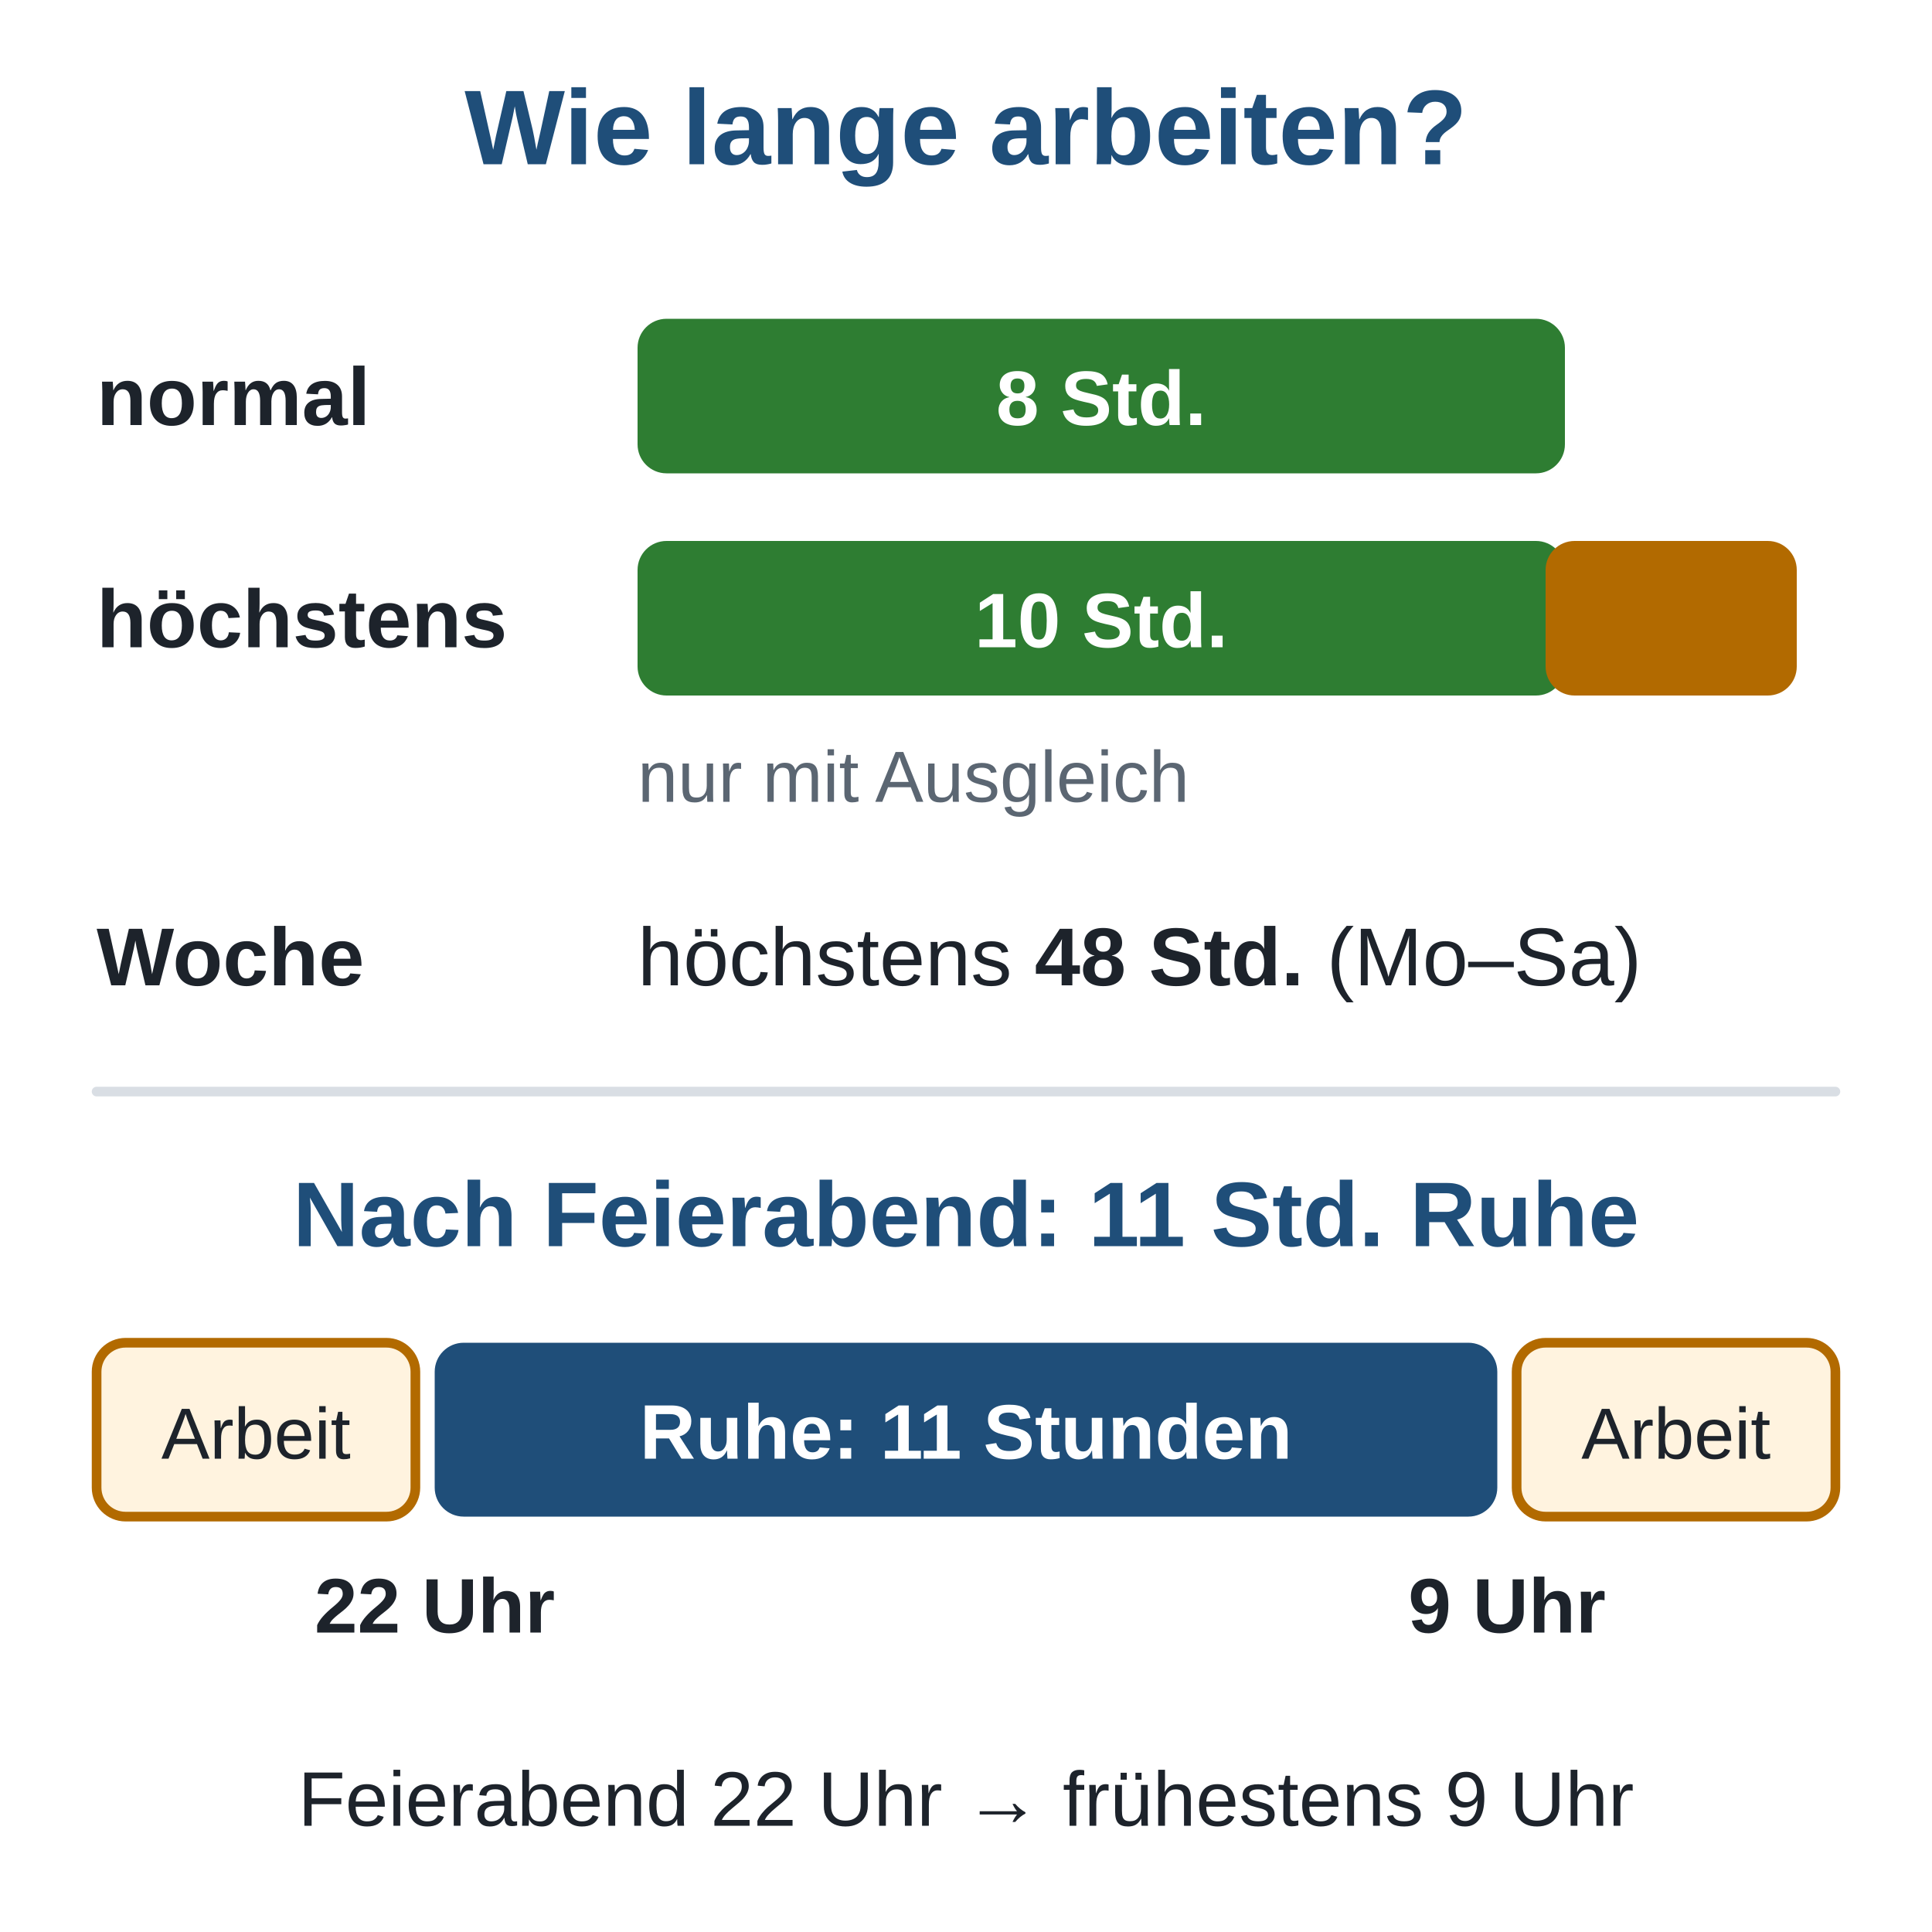
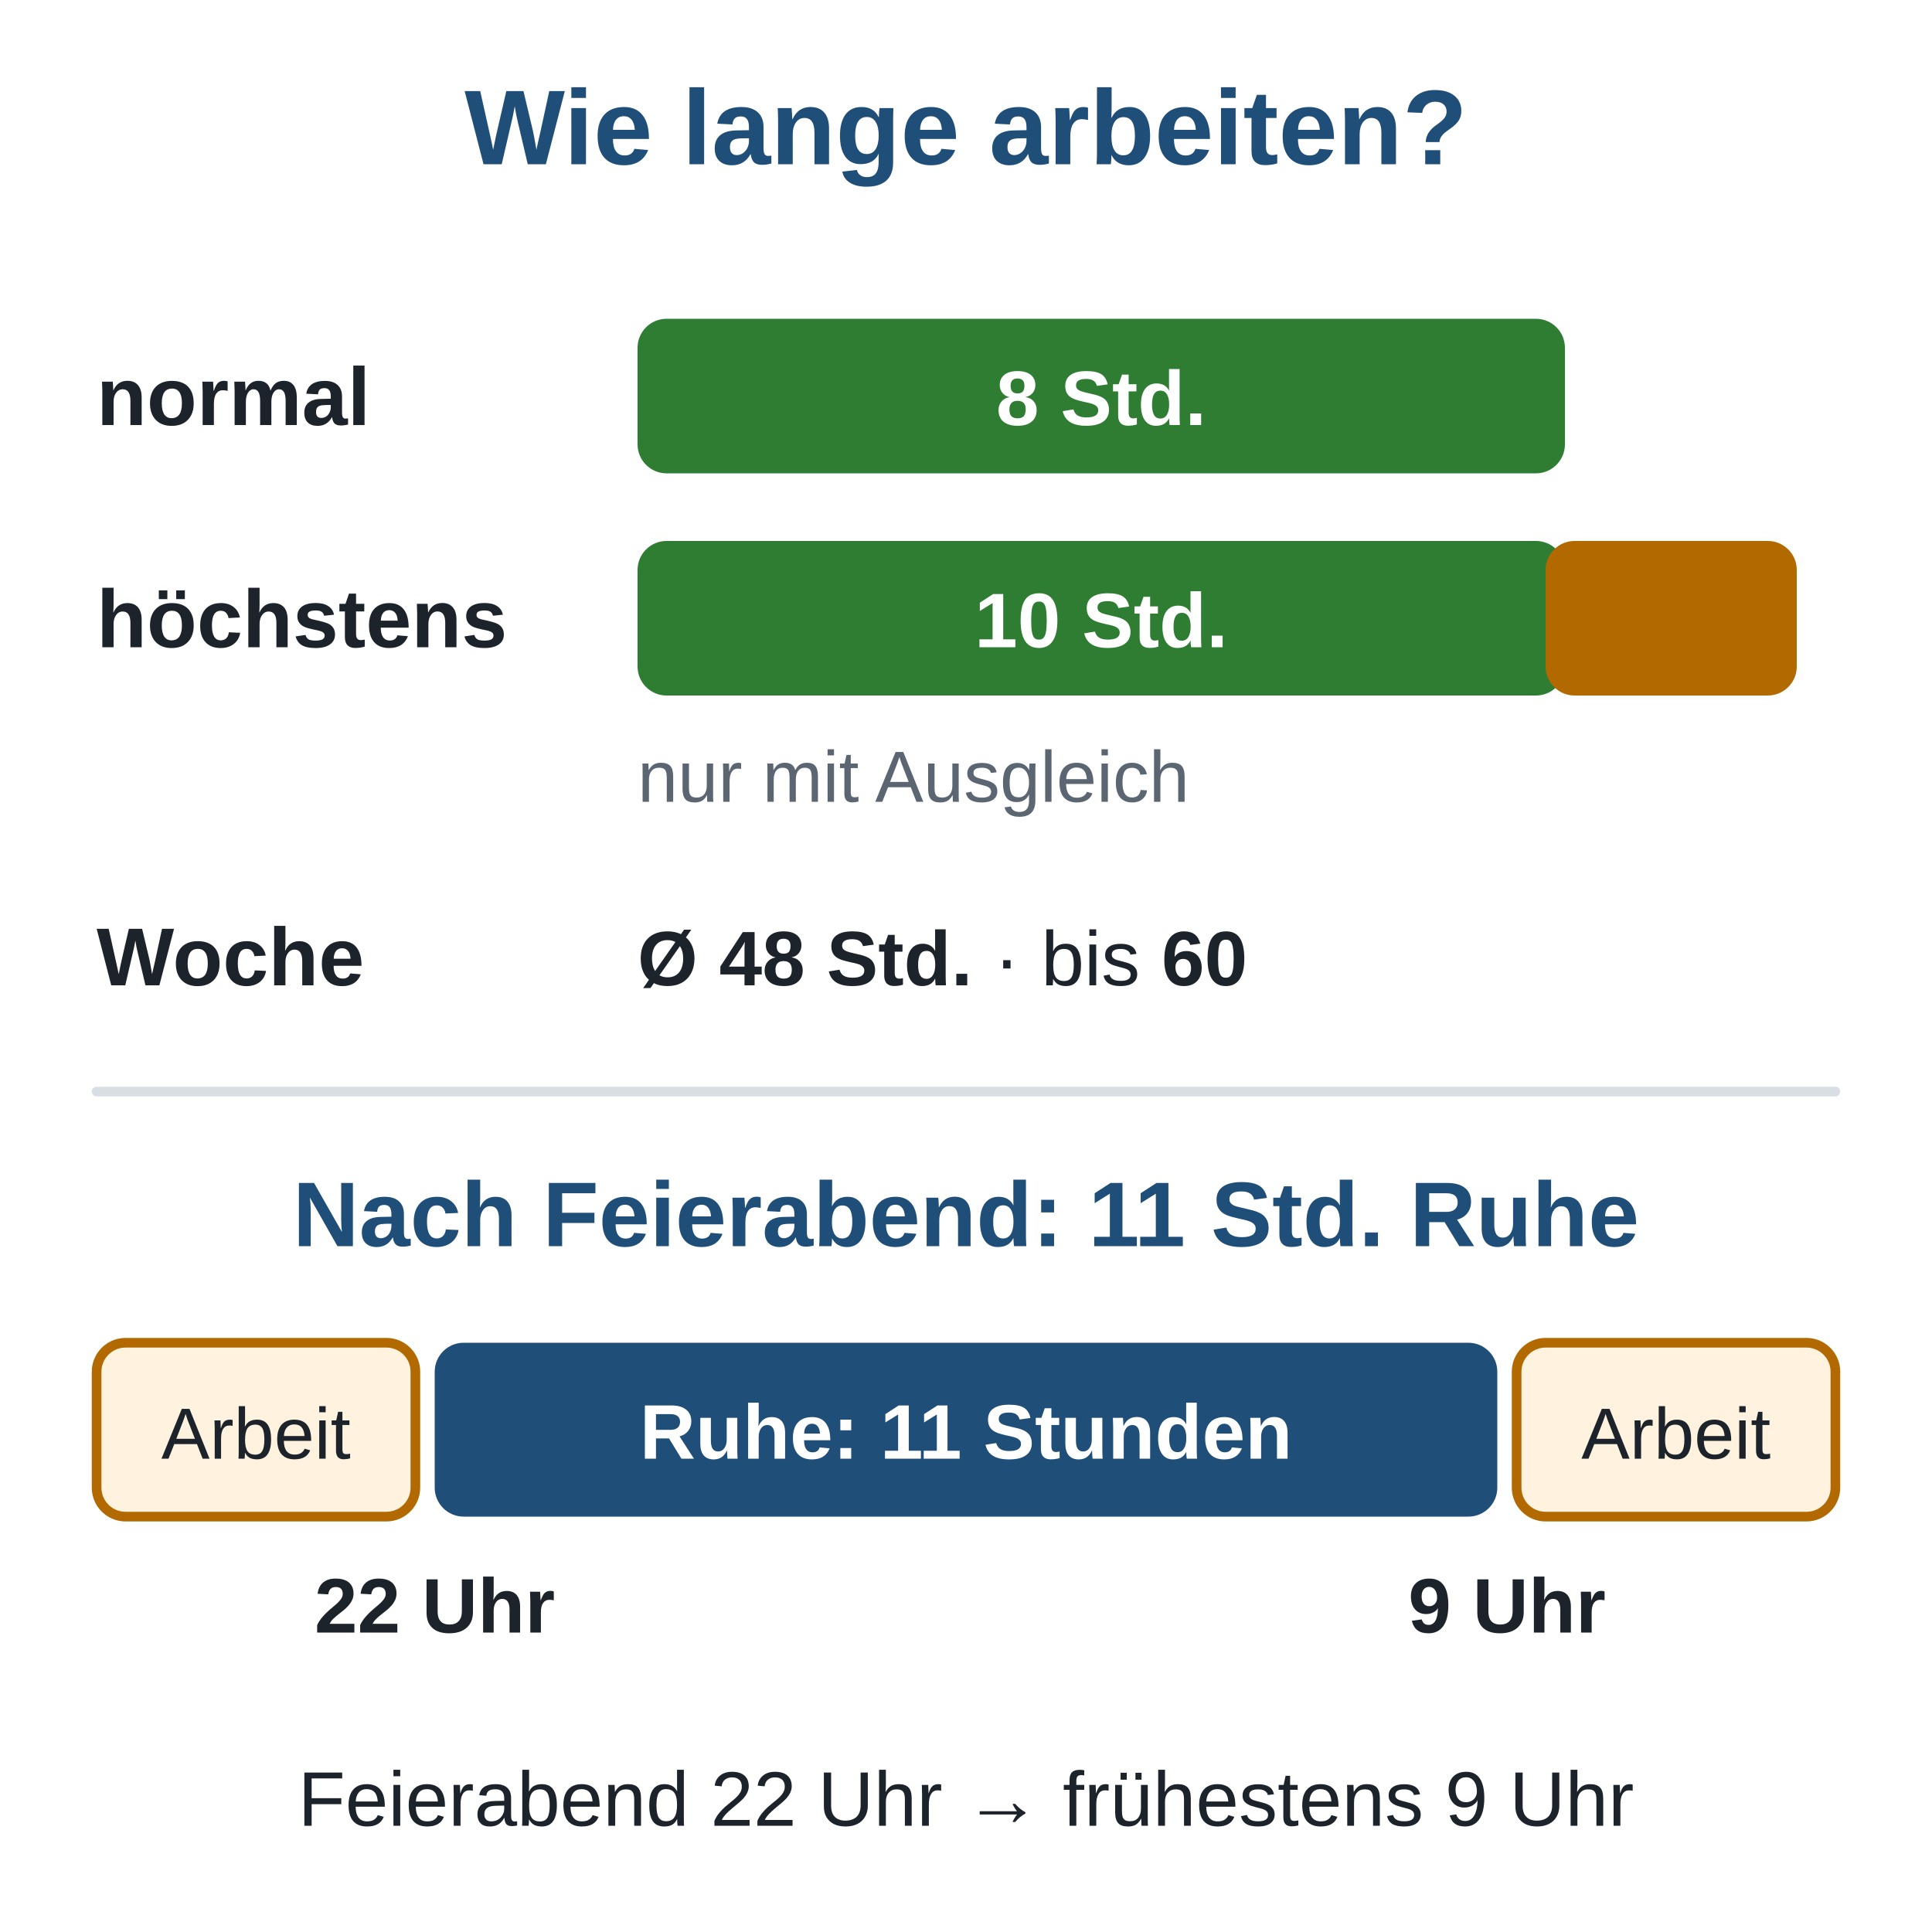
<svg xmlns="http://www.w3.org/2000/svg" viewBox="0 0 400 400" width="400" height="400" font-family="Arial, Helvetica, sans-serif" role="img" aria-labelledby="t">
  <rect width="400" height="400" fill="#ffffff" />
  <text x="200" y="34.0" font-size="22" fill="#1f4e79" text-anchor="middle" font-weight="700">Wie lange arbeiten?</text>
  <text x="20" y="88.0" font-size="17" fill="#1d232b" text-anchor="start" font-weight="700">normal</text>
  <rect x="132" y="66" width="192" height="32" rx="6" fill="#2e7d32" />
  <text x="228" y="88.0" font-size="16" fill="#fff" text-anchor="middle" font-weight="700">8 Std.</text>
  <text x="20" y="134.0" font-size="17" fill="#1d232b" text-anchor="start" font-weight="700">höchstens</text>
  <rect x="132" y="112" width="192" height="32" rx="6" fill="#2e7d32" />
  <rect x="320" y="112" width="52" height="32" rx="6" fill="#b26a00" />
  <text x="228" y="134.0" font-size="16" fill="#fff" text-anchor="middle" font-weight="700">10 Std.</text>
  <text x="132" y="166.0" font-size="15" fill="#5b6672" text-anchor="start">nur mit Ausgleich</text>
  <text x="20" y="204.0" font-size="17" fill="#1d232b" text-anchor="start" font-weight="700">Woche</text>
-   <text x="132" y="204.0" font-size="17" fill="#1d232b" text-anchor="start">höchstens <tspan font-weight="700">48 Std.</tspan> (Mo–Sa)</text>
+   <text x="132" y="204.0" font-size="16" fill="#1d232b" text-anchor="start">
+     <tspan font-weight="700">Ø 48 Std.</tspan> · bis <tspan font-weight="700">60</tspan>
+   </text>
  <line x1="20" y1="226" x2="380" y2="226" stroke="#d9dee4" stroke-width="2" stroke-linecap="round" />
  <text x="200" y="258.0" font-size="19" fill="#1f4e79" text-anchor="middle" font-weight="700">Nach Feierabend: 11 Std. Ruhe</text>
  <rect x="20" y="278" width="66" height="36" rx="6" fill="#fff3df" stroke="#b26a00" stroke-width="2" />
  <text x="53" y="302.0" font-size="15" fill="#1d232b" text-anchor="middle">Arbeit</text>
  <rect x="90" y="278" width="220" height="36" rx="6" fill="#1f4e79" />
  <text x="200" y="302.0" font-size="16" fill="#fff" text-anchor="middle" font-weight="700">Ruhe: 11 Stunden</text>
  <rect x="314" y="278" width="66" height="36" rx="6" fill="#fff3df" stroke="#b26a00" stroke-width="2" />
  <text x="347" y="302.0" font-size="15" fill="#1d232b" text-anchor="middle">Arbeit</text>
  <text x="90" y="338.0" font-size="16" fill="#1d232b" text-anchor="middle" font-weight="700">22 Uhr</text>
  <text x="312" y="338.0" font-size="16" fill="#1d232b" text-anchor="middle" font-weight="700">9 Uhr</text>
  <text x="200" y="378.0" font-size="16" fill="#1d232b" text-anchor="middle">Feierabend 22 Uhr → frühestens 9 Uhr</text>
</svg>
